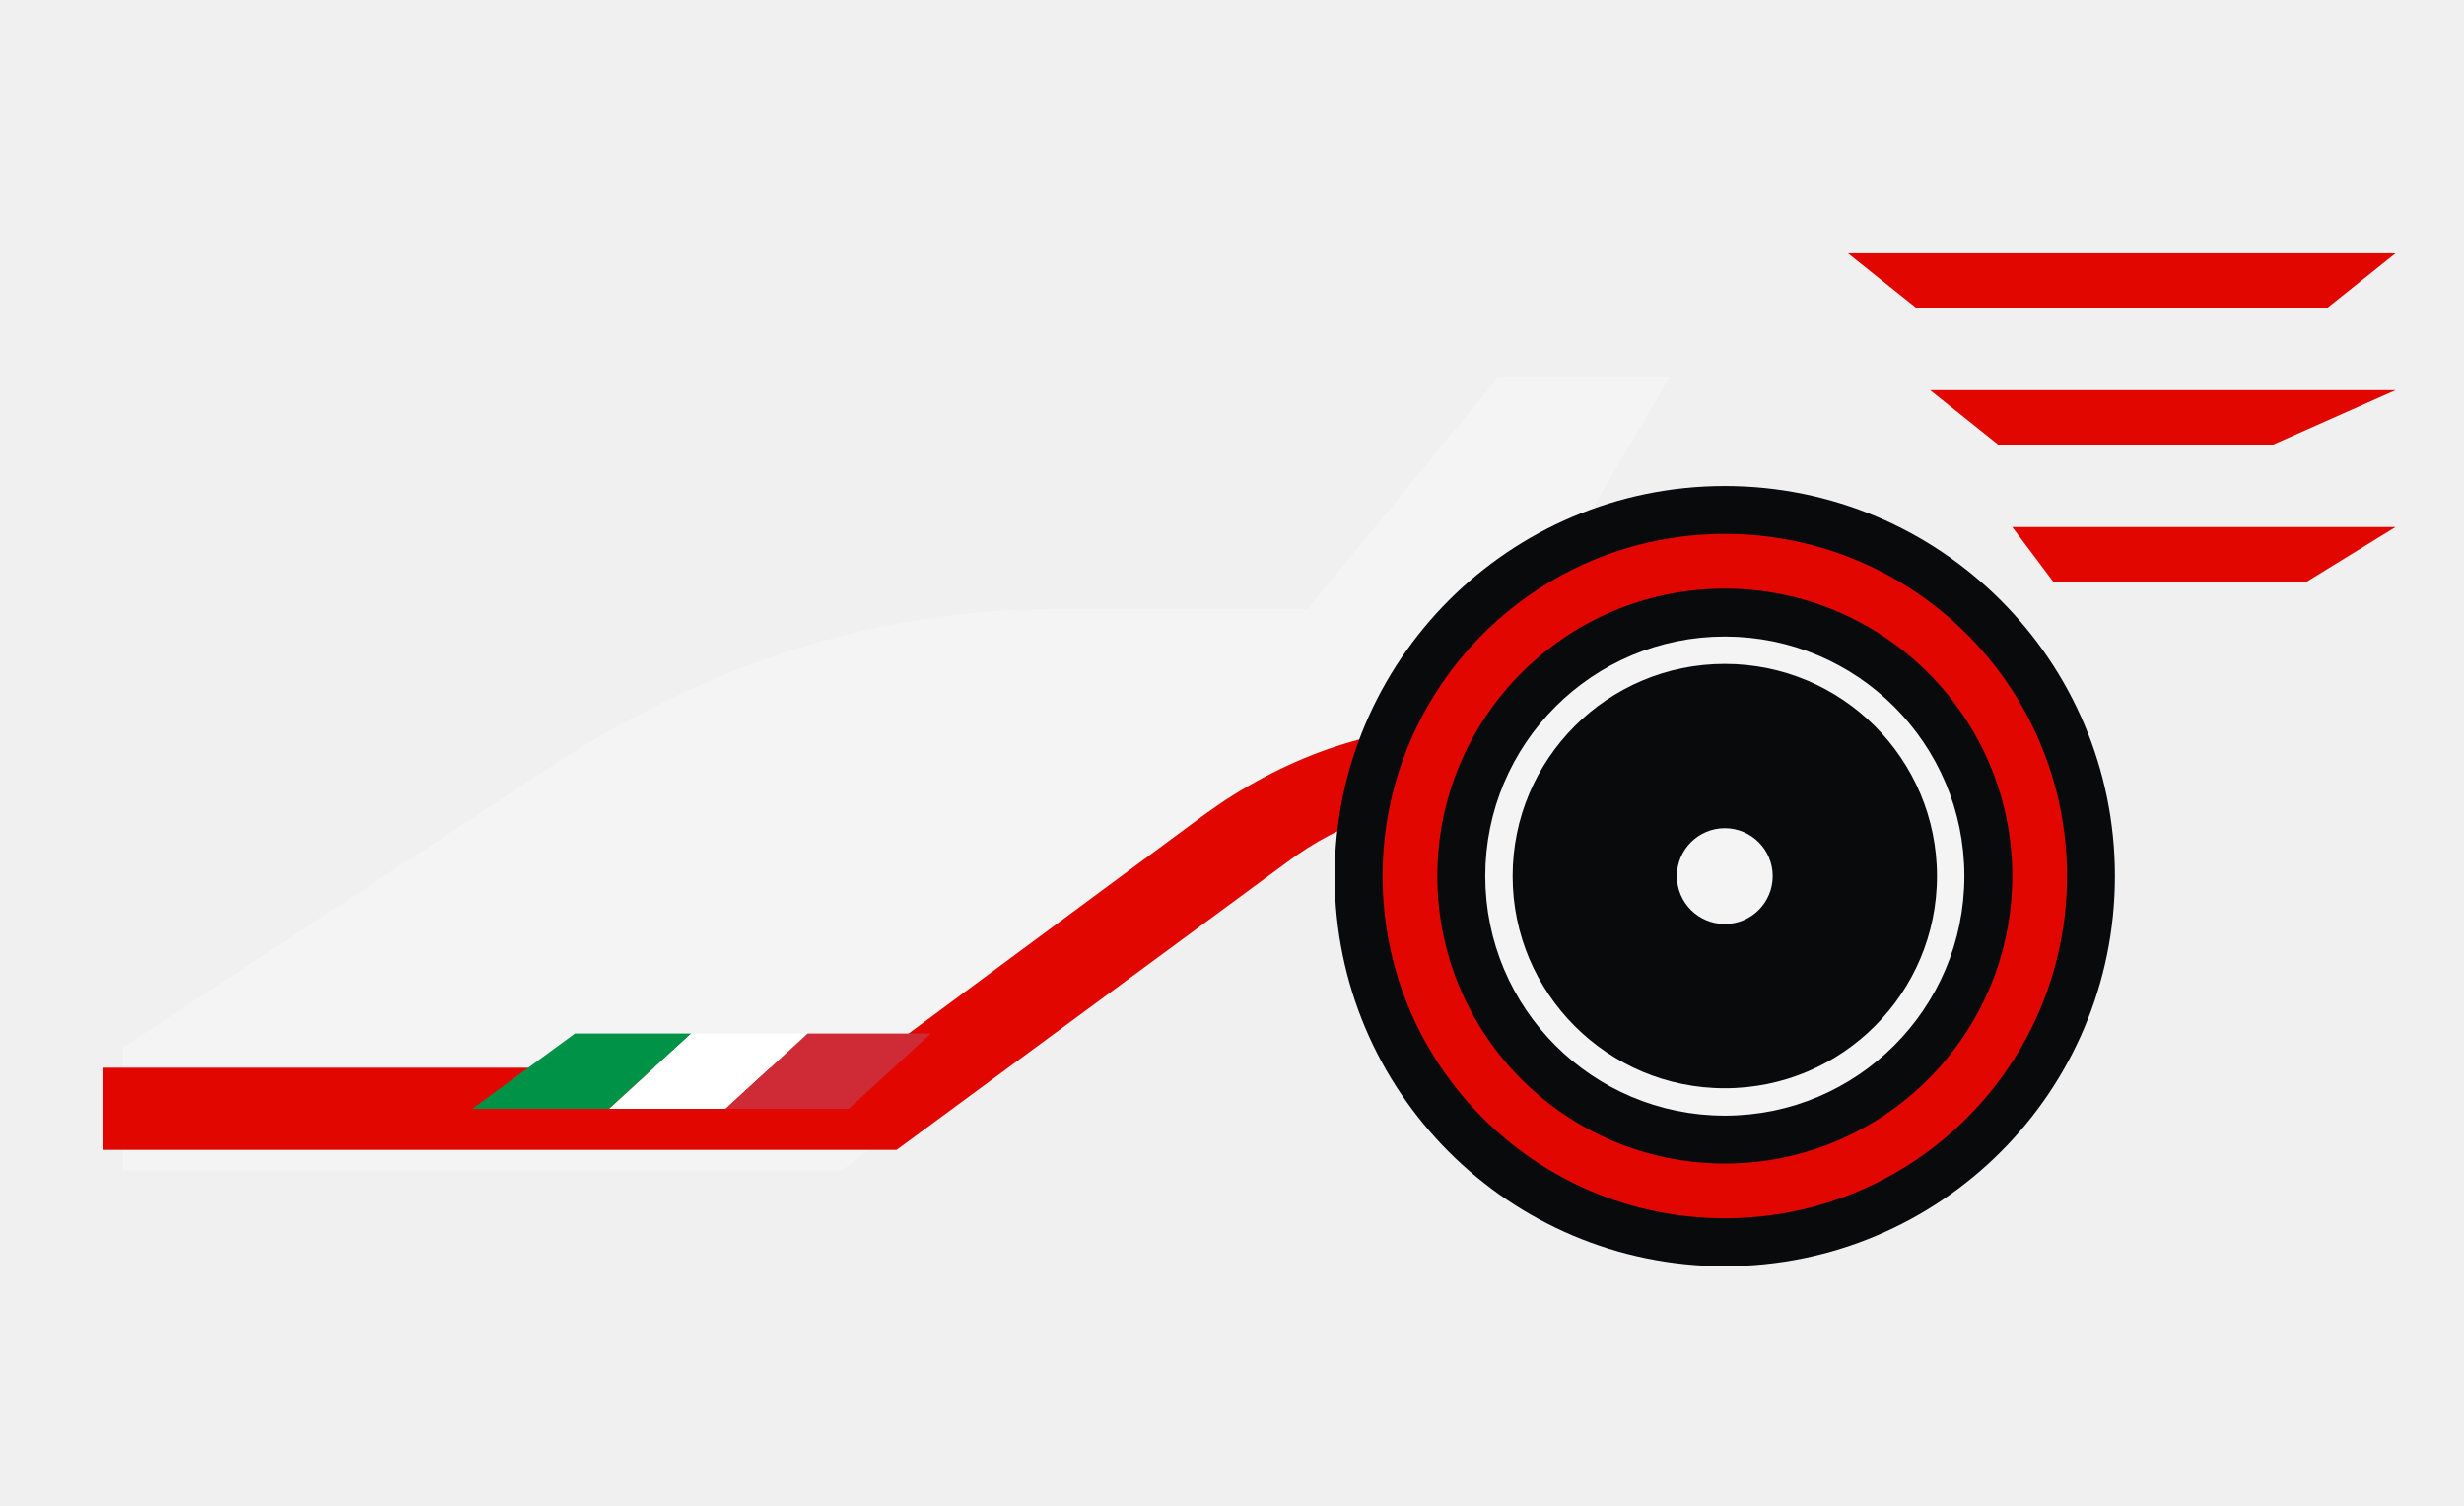
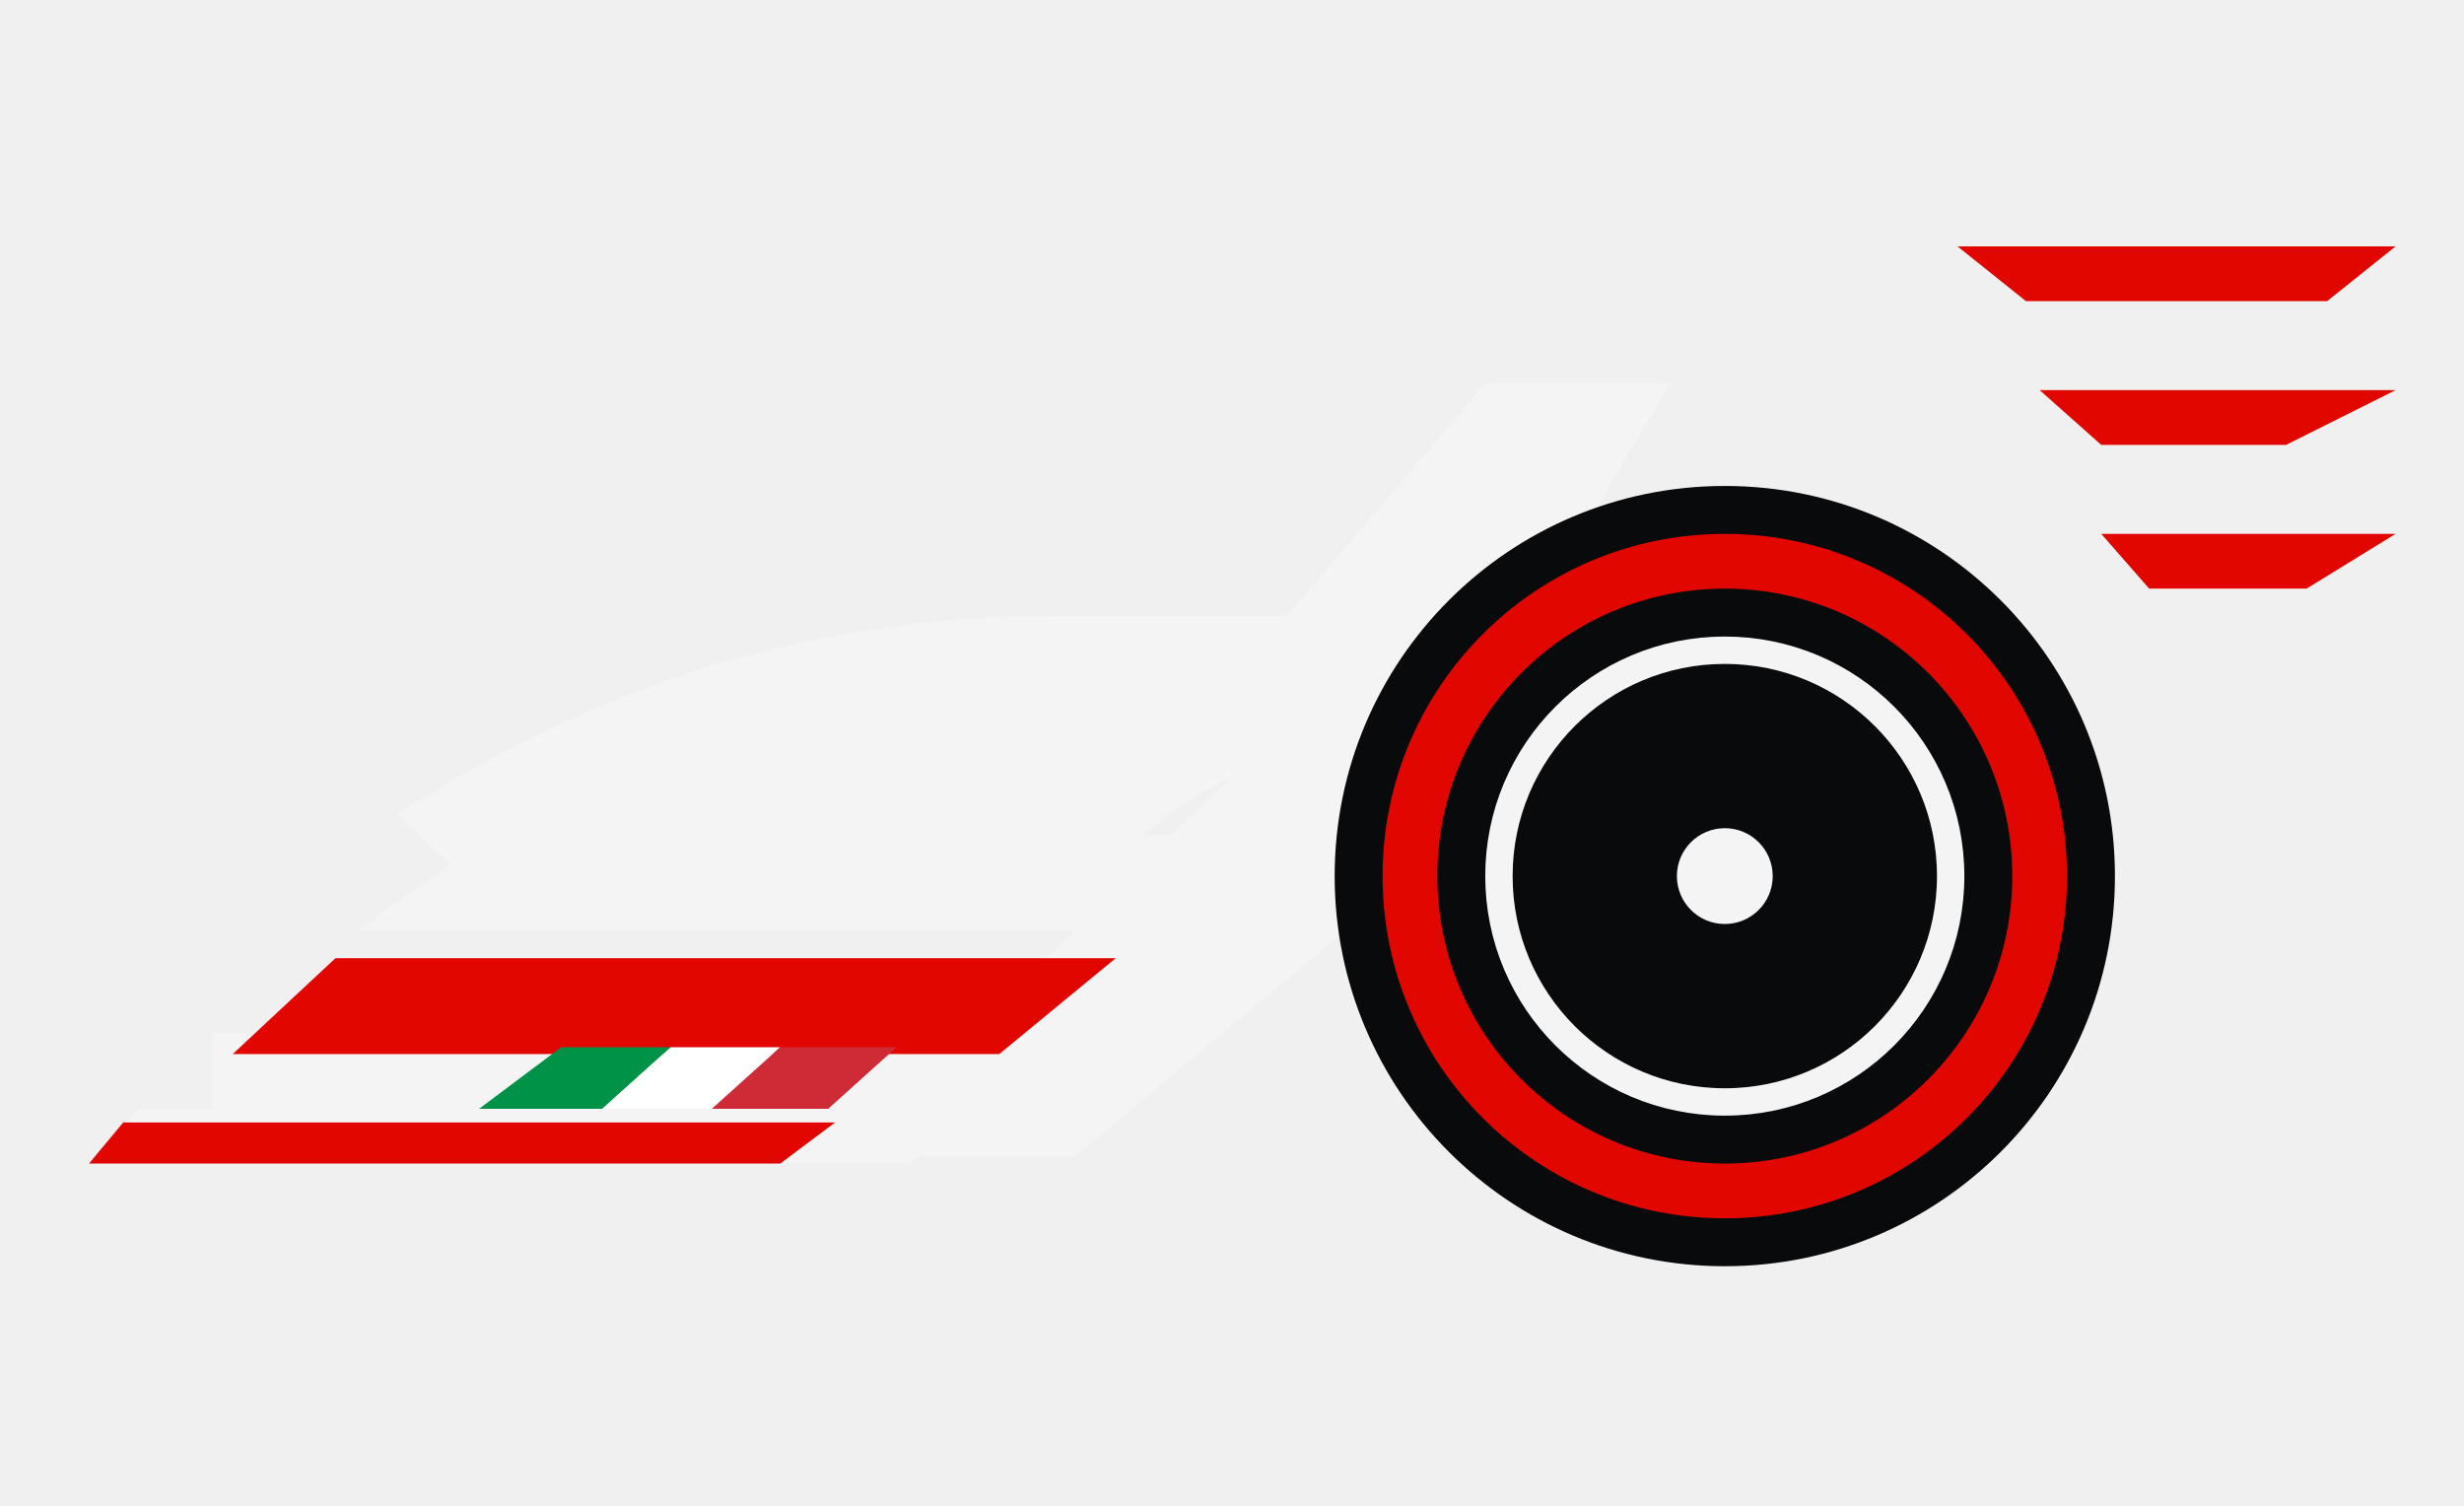
<svg xmlns="http://www.w3.org/2000/svg" viewBox="0 0 360 220" role="img" aria-label="PitMetric">
-   <path fill="#E10600" d="M270 37H350L340 45H280Z" />
-   <path fill="#E10600" d="M282 57H350L332 65H292Z" />
-   <path fill="#E10600" d="M294 77H350L337 85H300Z" />
-   <path fill="#F4F4F5" d="M18 153 82 111c22-14 46-22 72-22h37l28-34h25l-20 34h34v30h-48c-13 0-25 4-35 12l-52 40H18Z" />
-   <path fill="#E10600" d="M15 156h111l50-37c11-8 24-13 38-13h37v11h-36c-10 0-19 3-27 9l-57 42H15Z" />
-   <path fill="#F4F4F5" d="M28 151 88 115c20-12 42-18 65-18h35l-9 11h-26c-20 0-39 5-56 15l-46 28Z" />
+   <path fill="#E10600" d="M286 36H350L340 44H296Z" />
+   <path fill="#E10600" d="M298 57H350L334 65H307Z" />
+   <path fill="#E10600" d="M307 78H350L337 86H314Z" />
+   <path fill="#F4F4F5" d="M31 151h111l15-15H52l20-14h99l18-17c12-11 27-17 43-17h14v31h-14c-10 0-19 4-27 10l-48 40H31Z" />
+   <path fill="#F4F4F5" d="M58 119c31-20 62-29 96-29h34l29-34h27l-20 34h22v17h-38c-15 0-29 5-41 15l-13 11H73Z" />
+   <path fill="#E10600" d="M34 154h112l17-14H49Z" />
+   <path fill="#F4F4F5" d="M20 162h123l-10 8H15Z" />
+   <path fill="#E10600" d="M18 164h104l-8 6H13Z" />
  <circle cx="252" cy="128" r="57" fill="#090A0C" />
  <circle cx="252" cy="128" r="46" fill="none" stroke="#E10600" stroke-width="8" />
  <circle cx="252" cy="128" r="33" fill="none" stroke="#F4F4F5" stroke-width="4" />
  <circle cx="252" cy="128" r="7" fill="#F4F4F5" />
-   <path fill="#009246" d="M84 151h17l-12 11H69Z" />
-   <path fill="#FFFFFF" d="M101 151h17l-12 11H89Z" />
-   <path fill="#CE2B37" d="M118 151h18l-12 11h-18Z" />
+   <path fill="#009246" d="M82 153h16l-10 9H70Z" />
+   <path fill="#FFFFFF" d="M98 153h16l-10 9H88Z" />
+   <path fill="#CE2B37" d="M114 153h17l-10 9h-17Z" />
</svg>
